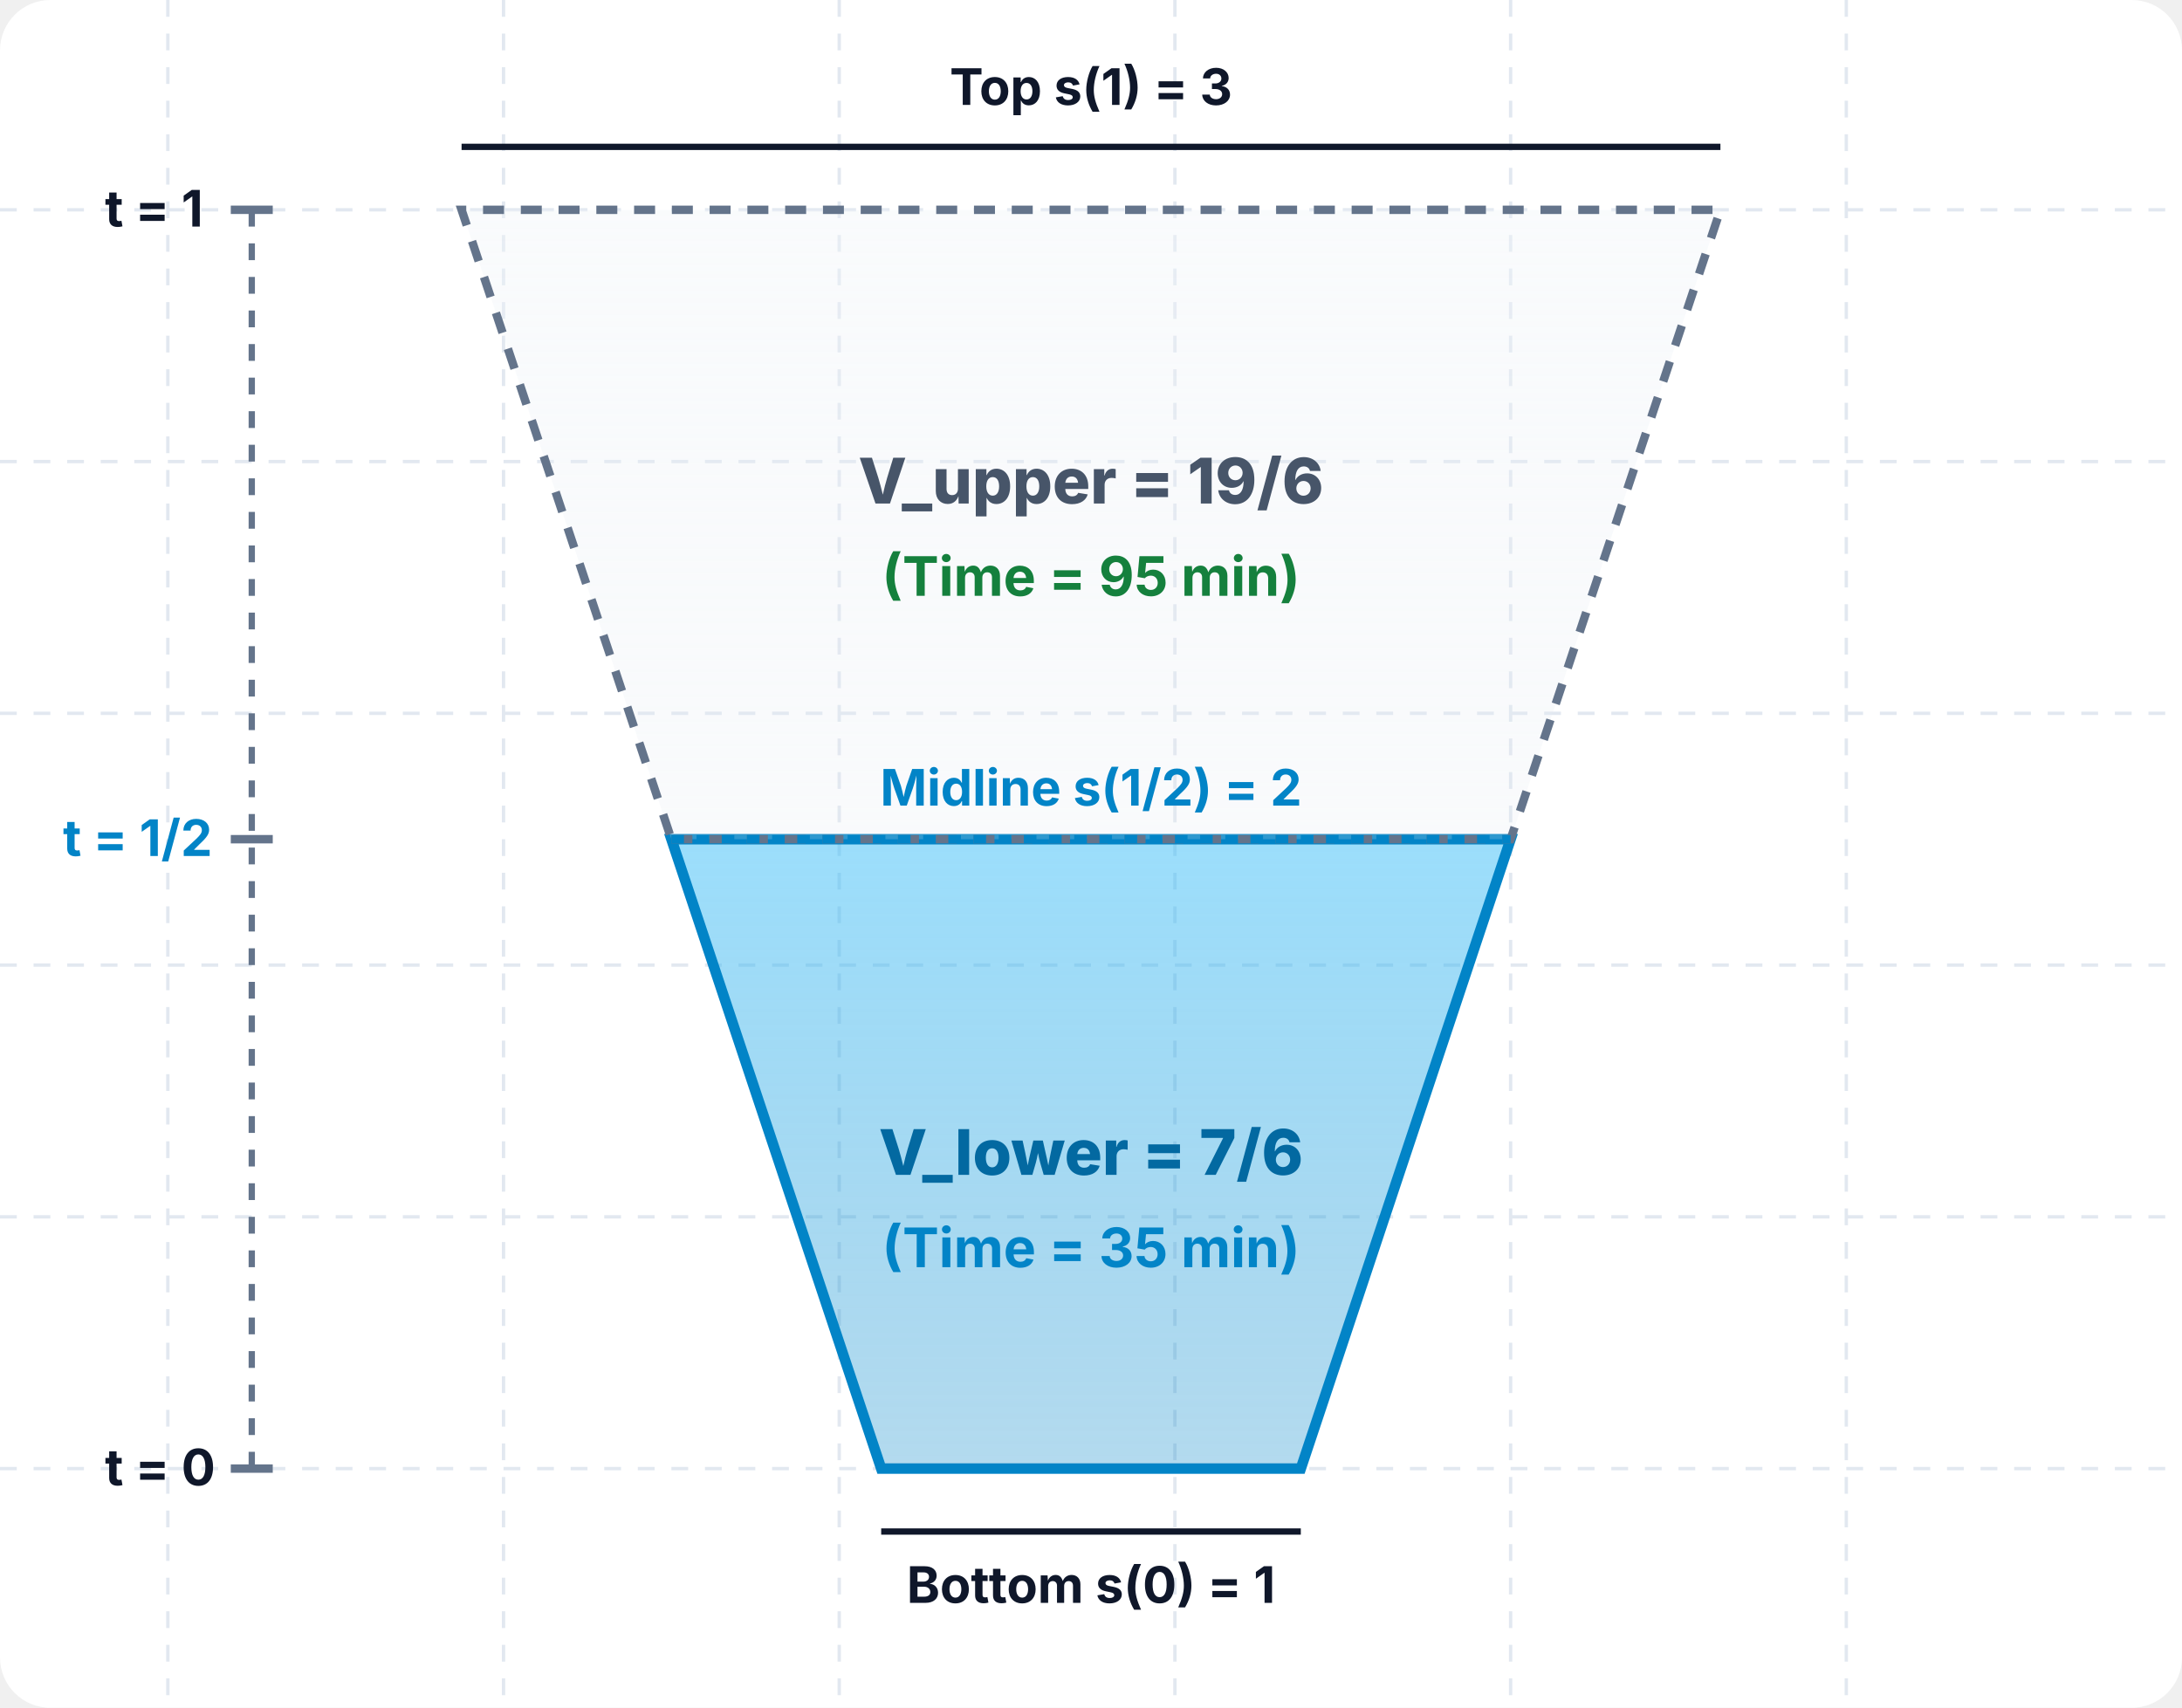
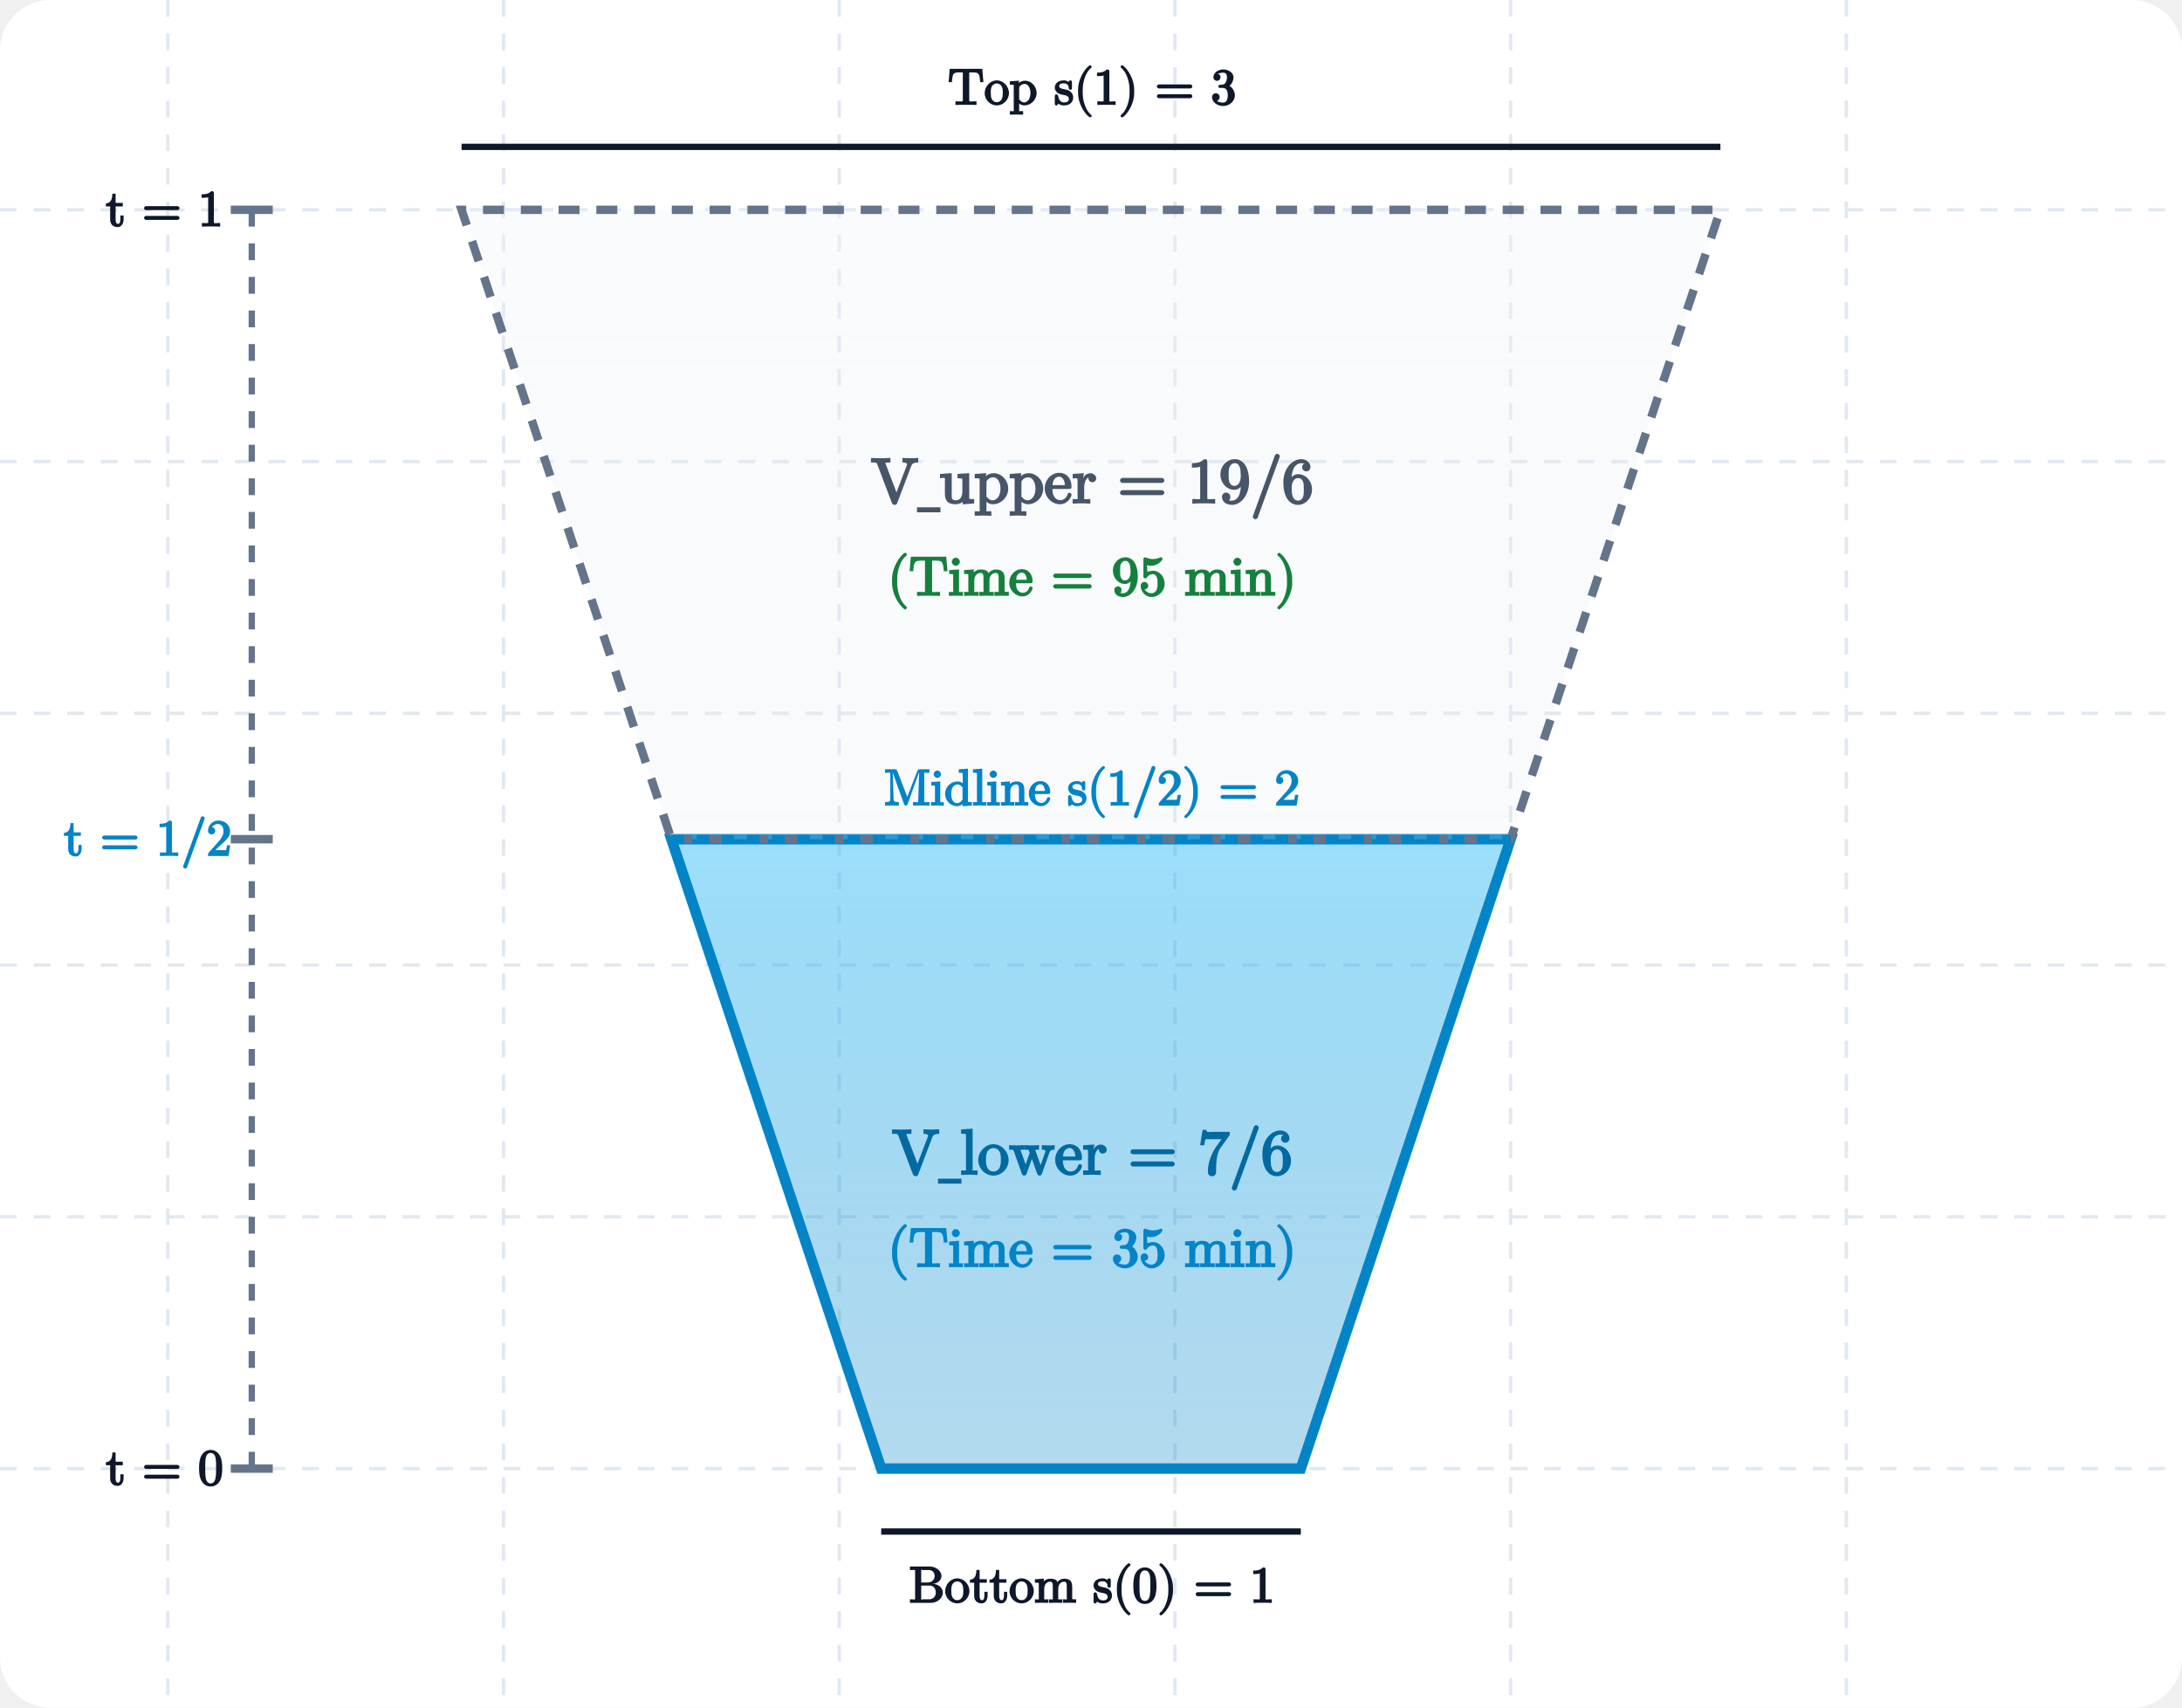
- <svg xmlns="http://www.w3.org/2000/svg" viewBox="0 0 520 407" width="100%" height="100%" style="background-color: #ffffff; font-family: system-ui, -apple-system, sans-serif;">
+ <svg xmlns="http://www.w3.org/2000/svg" viewBox="0 0 520 407" width="100%" height="100%" style="background-color: #ffffff; font-family: 'Latin Modern Math', 'Computer Modern', 'STIX Two Text', 'Times New Roman', Cambria, serif;">
  <defs>
    <linearGradient id="waterGrad" x1="0%" y1="0%" x2="0%" y2="100%">
      <stop offset="0%" stop-color="#38bdf8" stop-opacity="0.5" />
      <stop offset="100%" stop-color="#0284c7" stop-opacity="0.3" />
    </linearGradient>
    <linearGradient id="emptyGrad" x1="0%" y1="0%" x2="0%" y2="100%">
      <stop offset="0%" stop-color="#f1f5f9" stop-opacity="0.4" />
      <stop offset="100%" stop-color="#e2e8f0" stop-opacity="0.2" />
    </linearGradient>
  </defs>
  <rect width="520" height="407" fill="#ffffff" rx="12" />
  <g stroke="#e2e8f0" stroke-width="0.8" stroke-dasharray="4,4">
    <line x1="40" y1="0" x2="40" y2="407" />
    <line x1="120" y1="0" x2="120" y2="407" />
    <line x1="200" y1="0" x2="200" y2="407" />
    <line x1="280" y1="0" x2="280" y2="407" />
    <line x1="360" y1="0" x2="360" y2="407" />
    <line x1="440" y1="0" x2="440" y2="407" />
    <line x1="0" y1="50" x2="520" y2="50" />
    <line x1="0" y1="110" x2="520" y2="110" />
    <line x1="0" y1="170" x2="520" y2="170" />
    <line x1="0" y1="230" x2="520" y2="230" />
    <line x1="0" y1="290" x2="520" y2="290" />
    <line x1="0" y1="350" x2="520" y2="350" />
  </g>
  <g transform="translate(0, -50)">
    <line x1="60" y1="400" x2="60" y2="100" stroke="#64748b" stroke-width="1.5" stroke-dasharray="4,4" />
    <line x1="55" y1="400" x2="65" y2="400" stroke="#64748b" stroke-width="2" />
    <text x="25" y="404" fill="#0f172a" font-size="12" font-weight="bold">t = 0</text>
    <line x1="55" y1="250" x2="65" y2="250" stroke="#64748b" stroke-width="2" />
    <text x="15" y="254" fill="#0284c7" font-size="12" font-weight="bold">t = 1/2</text>
    <line x1="55" y1="100" x2="65" y2="100" stroke="#64748b" stroke-width="2" />
    <text x="25" y="104" fill="#0f172a" font-size="12" font-weight="bold">t = 1</text>
    <polygon points="210,400 310,400 360,250 160,250" fill="url(#waterGrad)" stroke="#0284c7" stroke-width="2.5" />
    <text x="260" y="330" fill="#0369a1" font-size="15" font-weight="800" text-anchor="middle">V_lower = 7/6</text>
    <text x="260" y="352" fill="#0284c7" font-size="13" font-weight="bold" text-anchor="middle">(Time = 35 min)</text>
    <polygon points="160,250 360,250 410,100 110,100" fill="url(#emptyGrad)" stroke="#64748b" stroke-width="2" stroke-dasharray="5,4" />
    <text x="260" y="170" fill="#475569" font-size="15" font-weight="800" text-anchor="middle">V_upper = 19/6</text>
    <text x="260" y="192" fill="#15803d" font-size="13" font-weight="bold" text-anchor="middle">(Time = 95 min)</text>
    <line x1="210" y1="415" x2="310" y2="415" stroke="#0f172a" stroke-width="1.5" />
    <text x="260" y="432" fill="#0f172a" font-size="12" font-weight="bold" text-anchor="middle">Bottom s(0) = 1</text>
    <line x1="160" y1="250" x2="360" y2="250" stroke="#0284c7" stroke-width="2" stroke-dasharray="3,3" />
    <text x="260" y="242" fill="#0284c7" font-size="12" font-weight="bold" text-anchor="middle">Midline s(1/2) = 2</text>
    <line x1="110" y1="85" x2="410" y2="85" stroke="#0f172a" stroke-width="1.5" />
    <text x="260" y="75" fill="#0f172a" font-size="12" font-weight="bold" text-anchor="middle">Top s(1) = 3</text>
  </g>
</svg>
